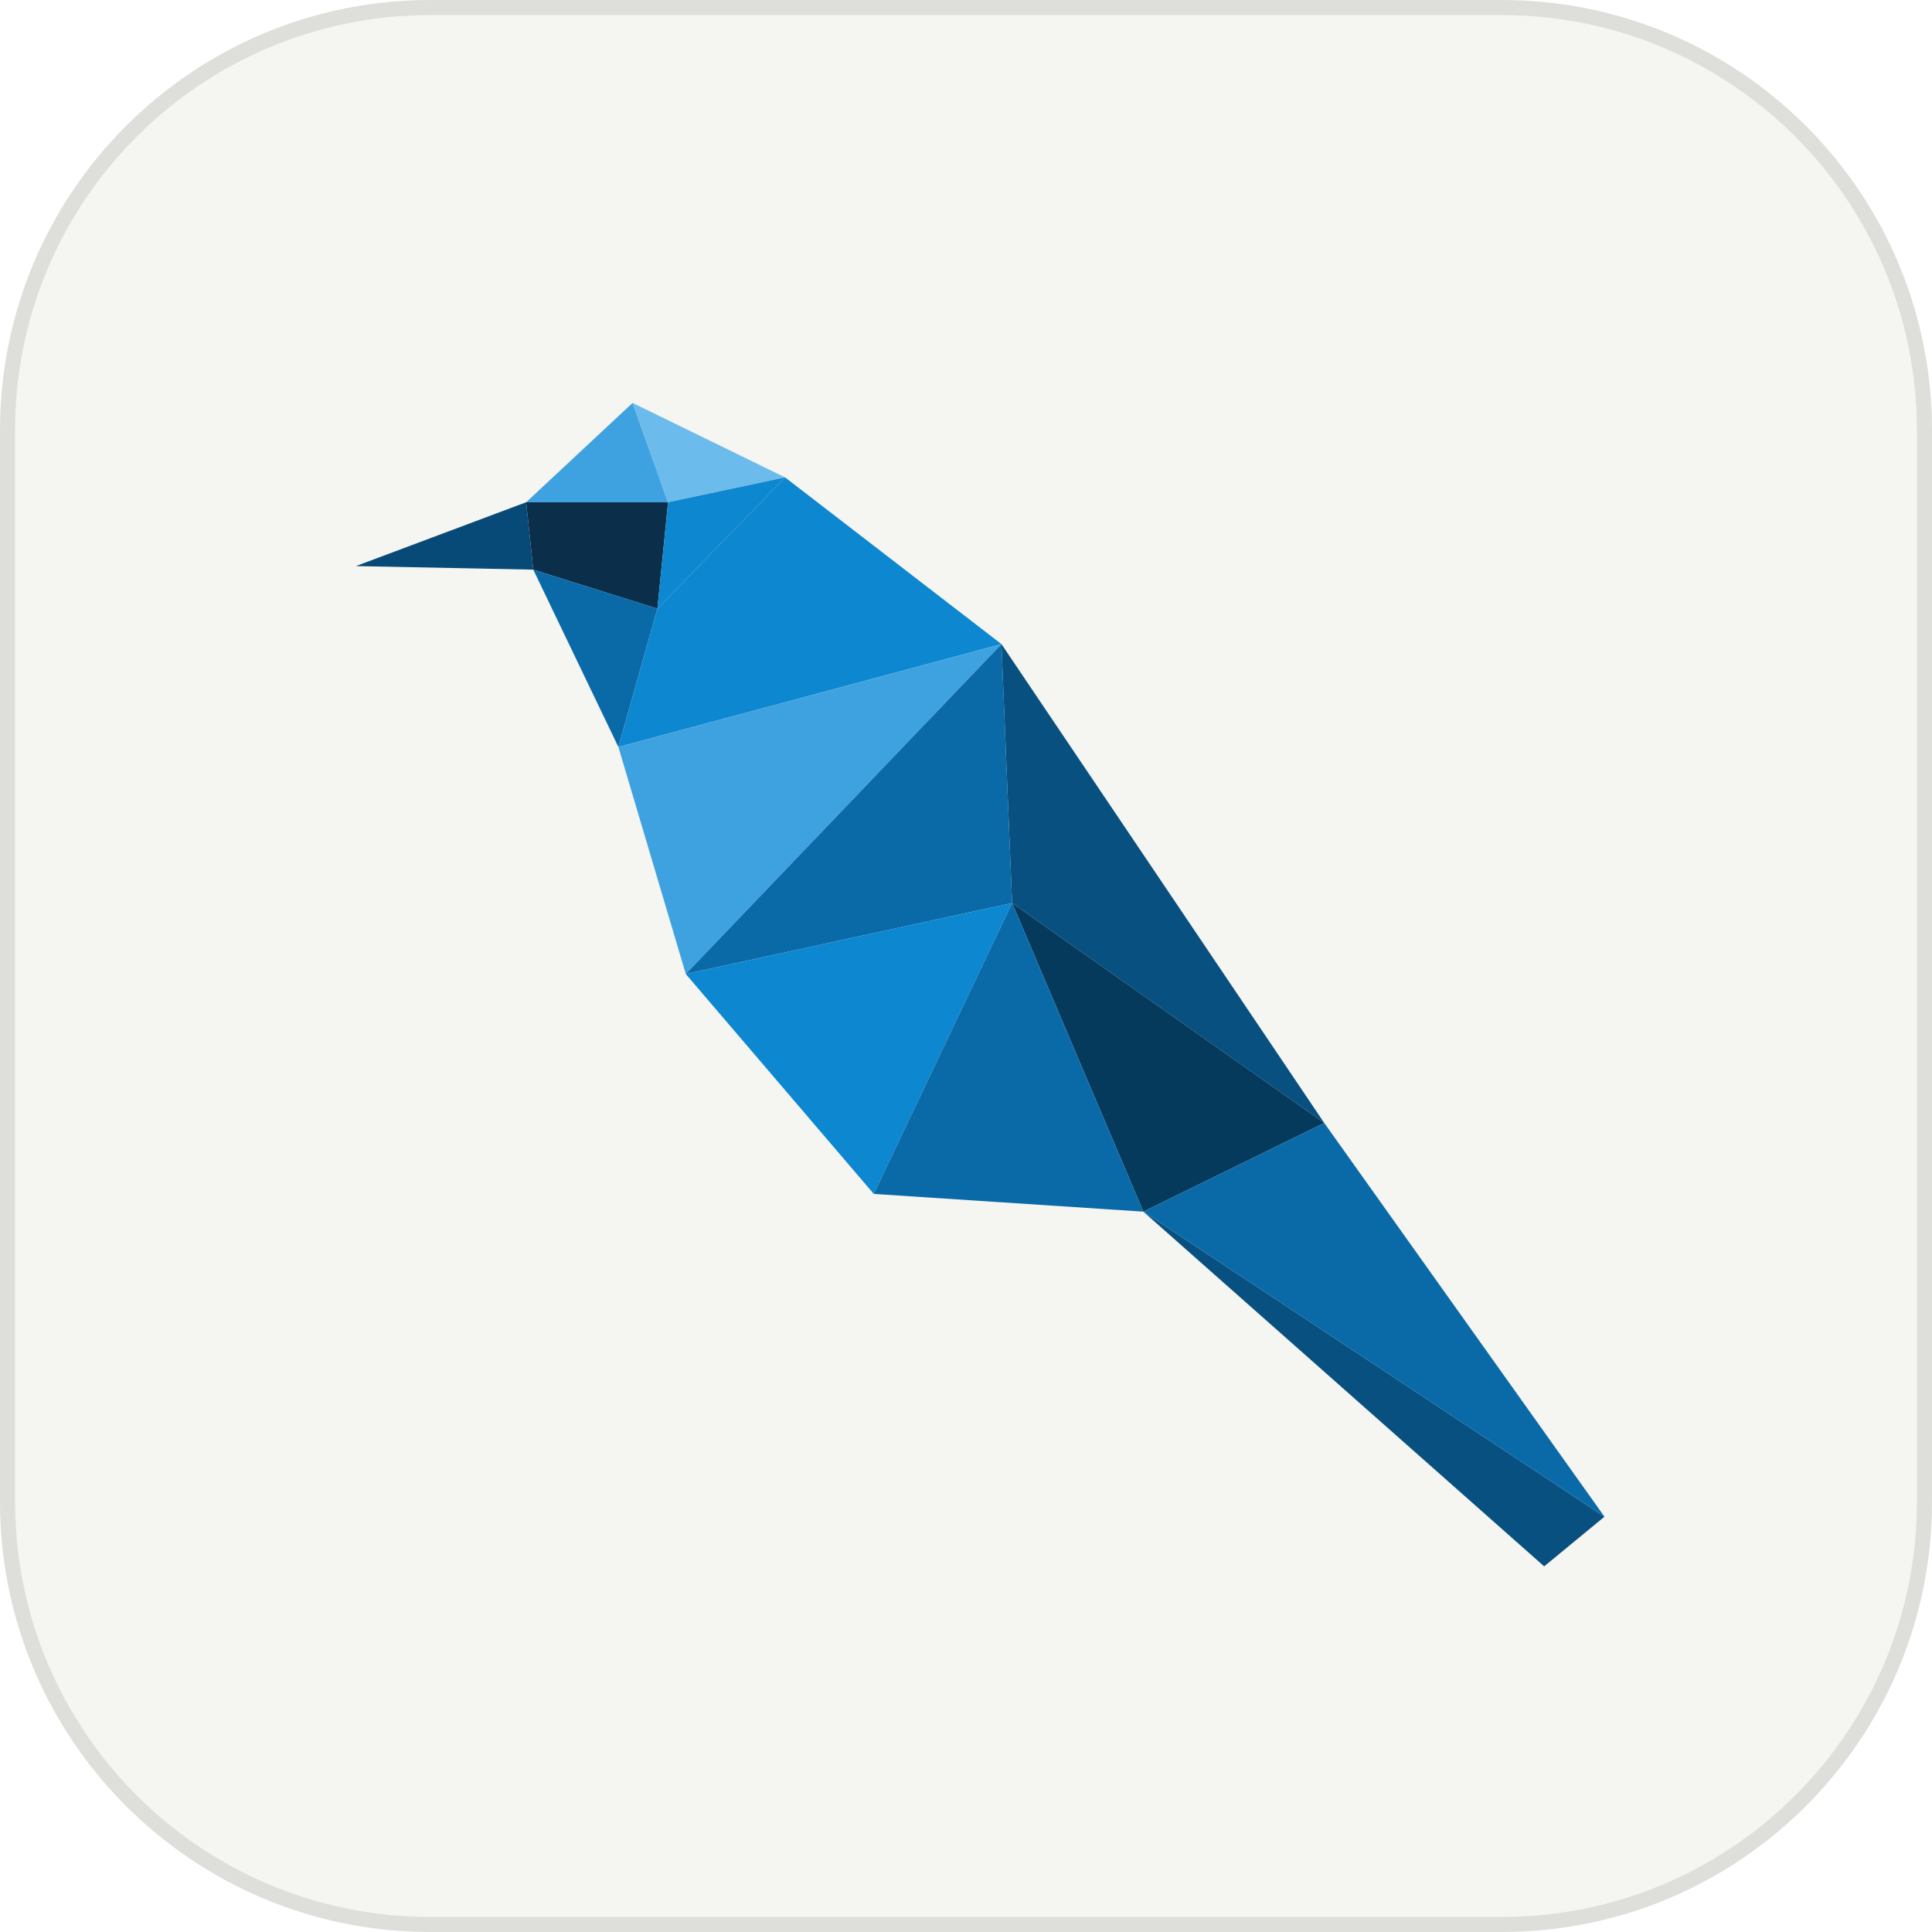
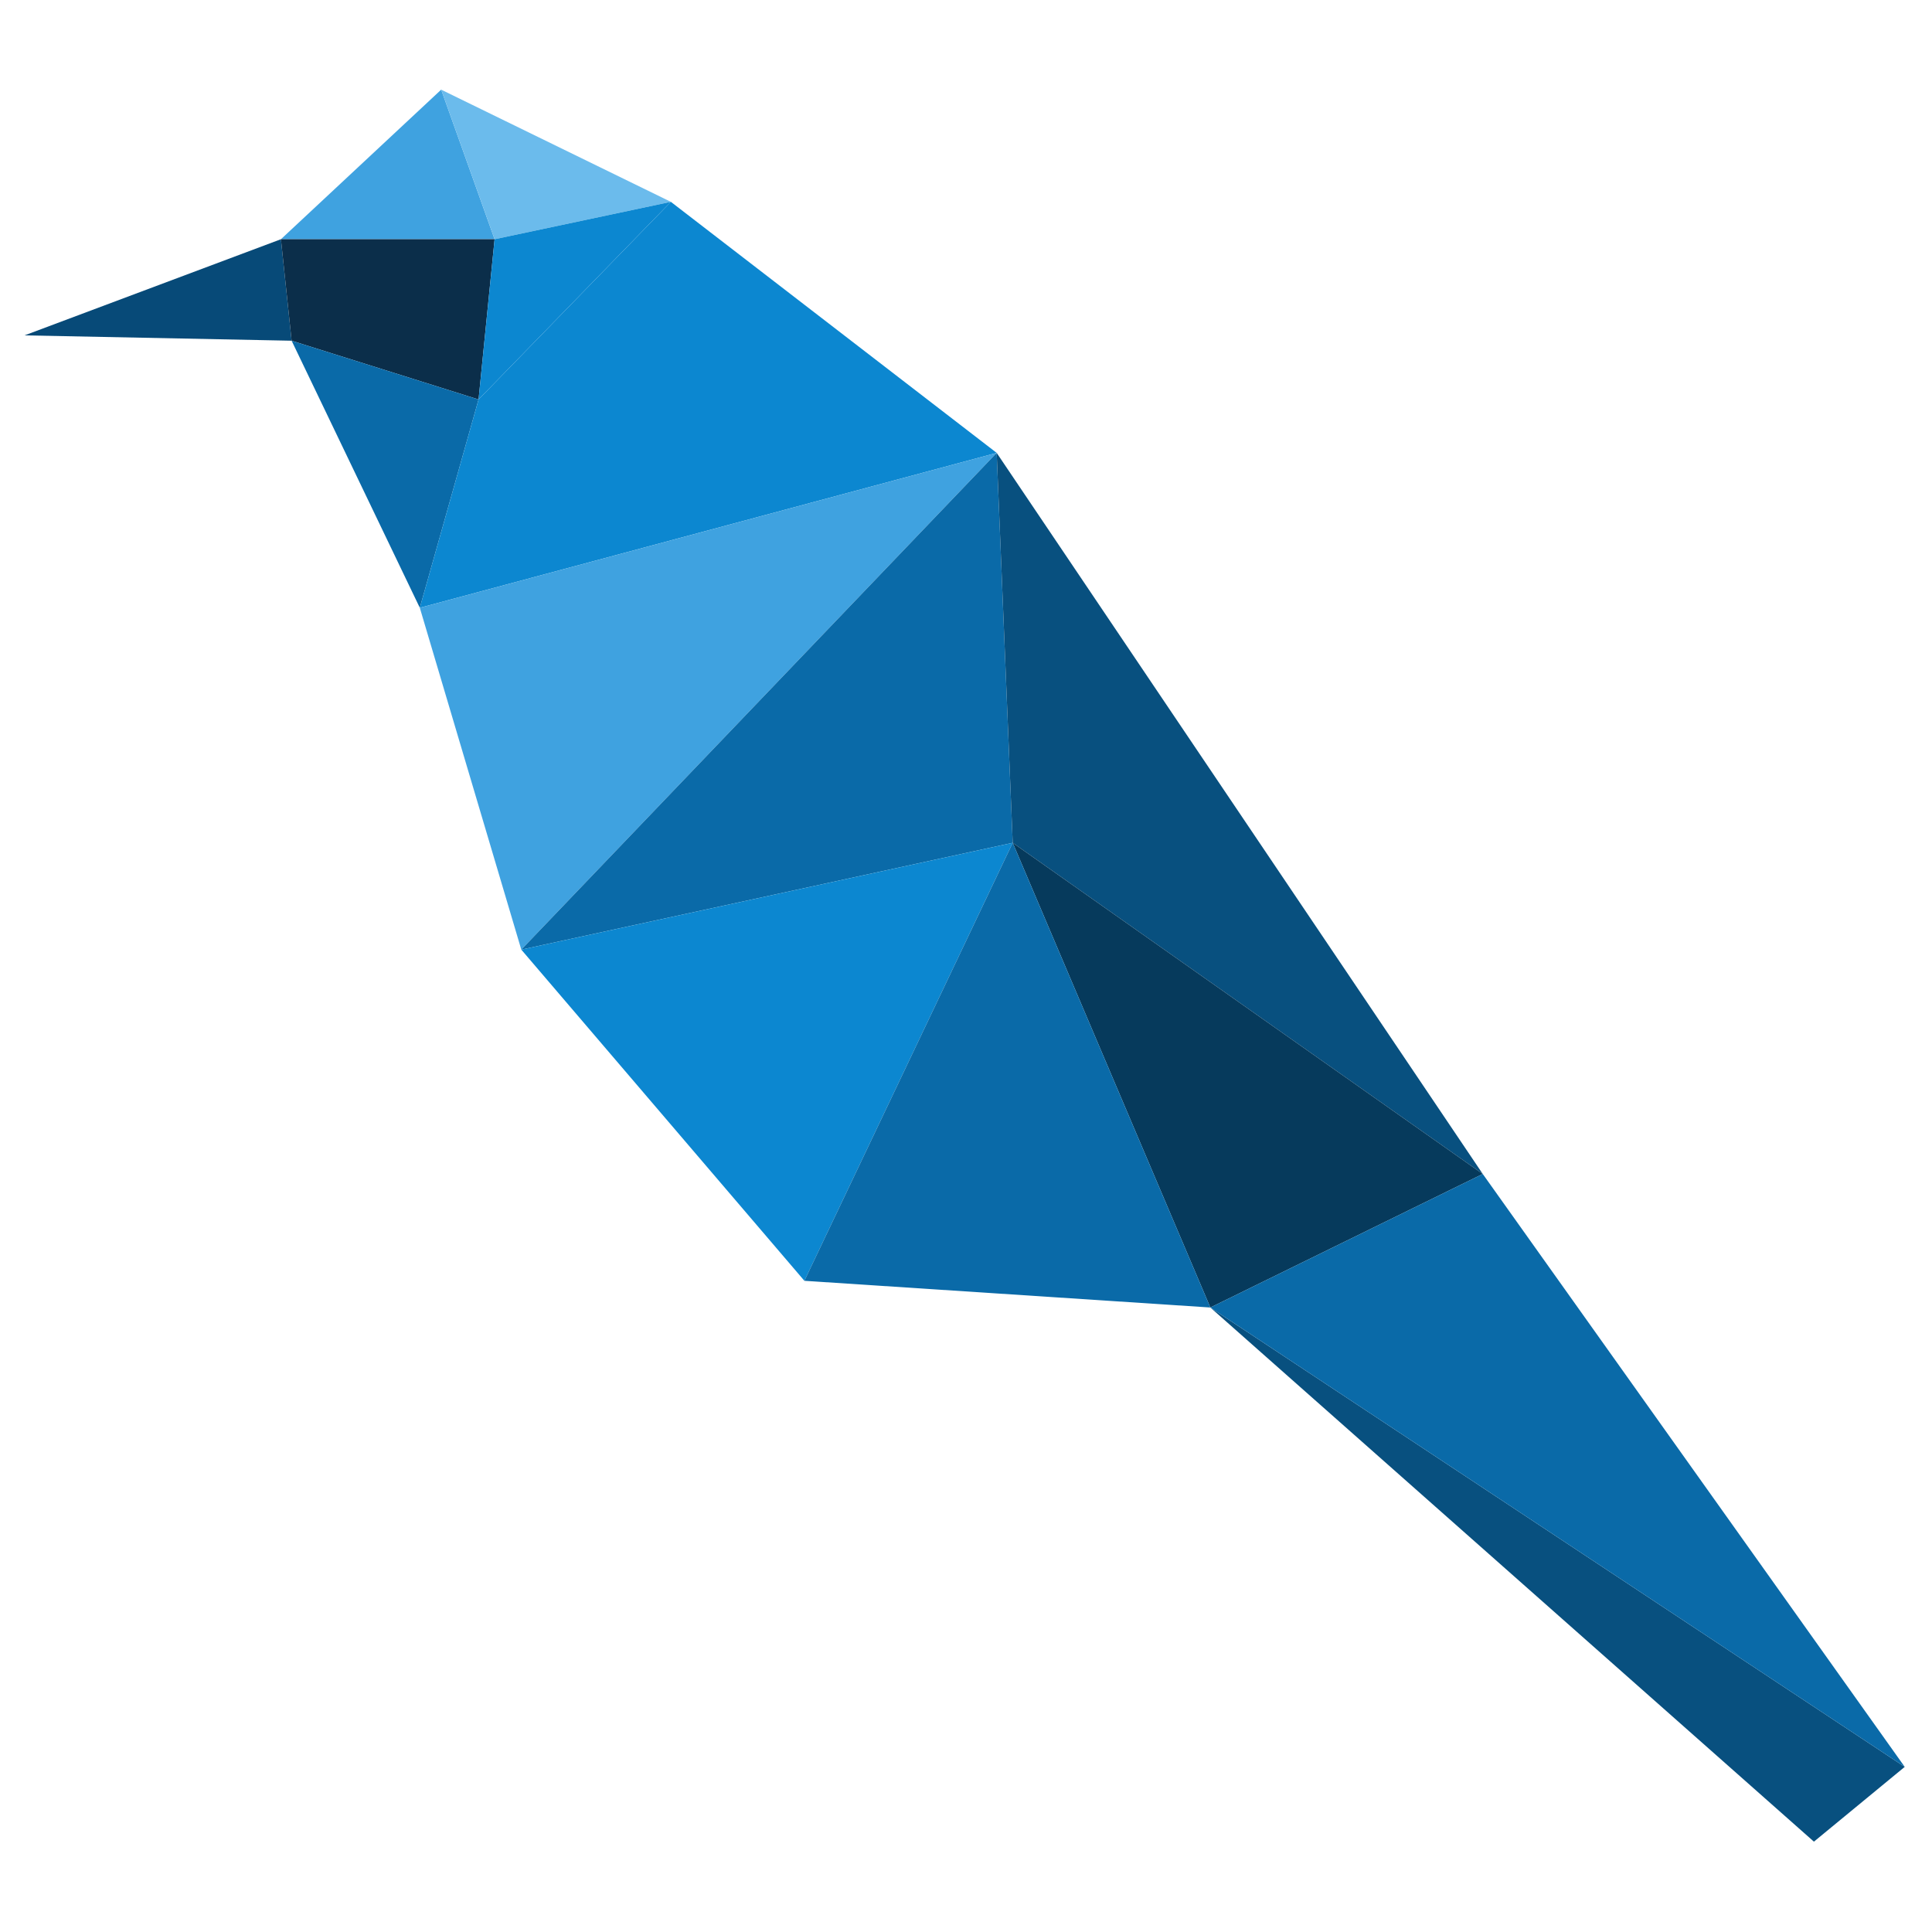
- <svg xmlns="http://www.w3.org/2000/svg" viewBox="0 0 1024 1024">
-   <rect width="1024" height="1024" rx="228" fill="#F5F5F1" />
-   <rect x="4" y="4" width="1016" height="1016" rx="224" fill="none" stroke="#131313" stroke-opacity="0.1" stroke-width="8" />
+ <svg xmlns="http://www.w3.org/2000/svg" viewBox="180 182 680 680">
  <g transform="translate(512 520) scale(0.94) translate(-540 -570)">
    <polygon points="196,336 292,300 296,338" fill="#074A78" />
    <polygon points="292,300 352,244 372,300" fill="#3FA2E0" />
    <polygon points="352,244 438,286 372,300" fill="#6BBBEC" />
    <polygon points="292,300 372,300 366,360 296,338" fill="#0B2E4A" />
    <polygon points="372,300 438,286 366,360" fill="#0C87D0" />
    <polygon points="296,338 366,360 344,438" fill="#0A6AA8" />
    <polygon points="366,360 438,286 560,380 344,438" fill="#0C87D0" />
    <polygon points="344,438 560,380 382,566" fill="#3FA2E0" />
    <polygon points="382,566 560,380 566,526" fill="#0A6AA8" />
    <polygon points="382,566 566,526 488,690" fill="#0C87D0" />
    <polygon points="560,380 742,650 566,526" fill="#08507F" />
    <polygon points="566,526 742,650 640,700" fill="#063A5C" />
    <polygon points="566,526 640,700 488,690" fill="#0A6AA8" />
    <polygon points="640,700 900,872 866,900" fill="#08507F" />
    <polygon points="640,700 742,650 900,872" fill="#0A6AA8" />
  </g>
</svg>
